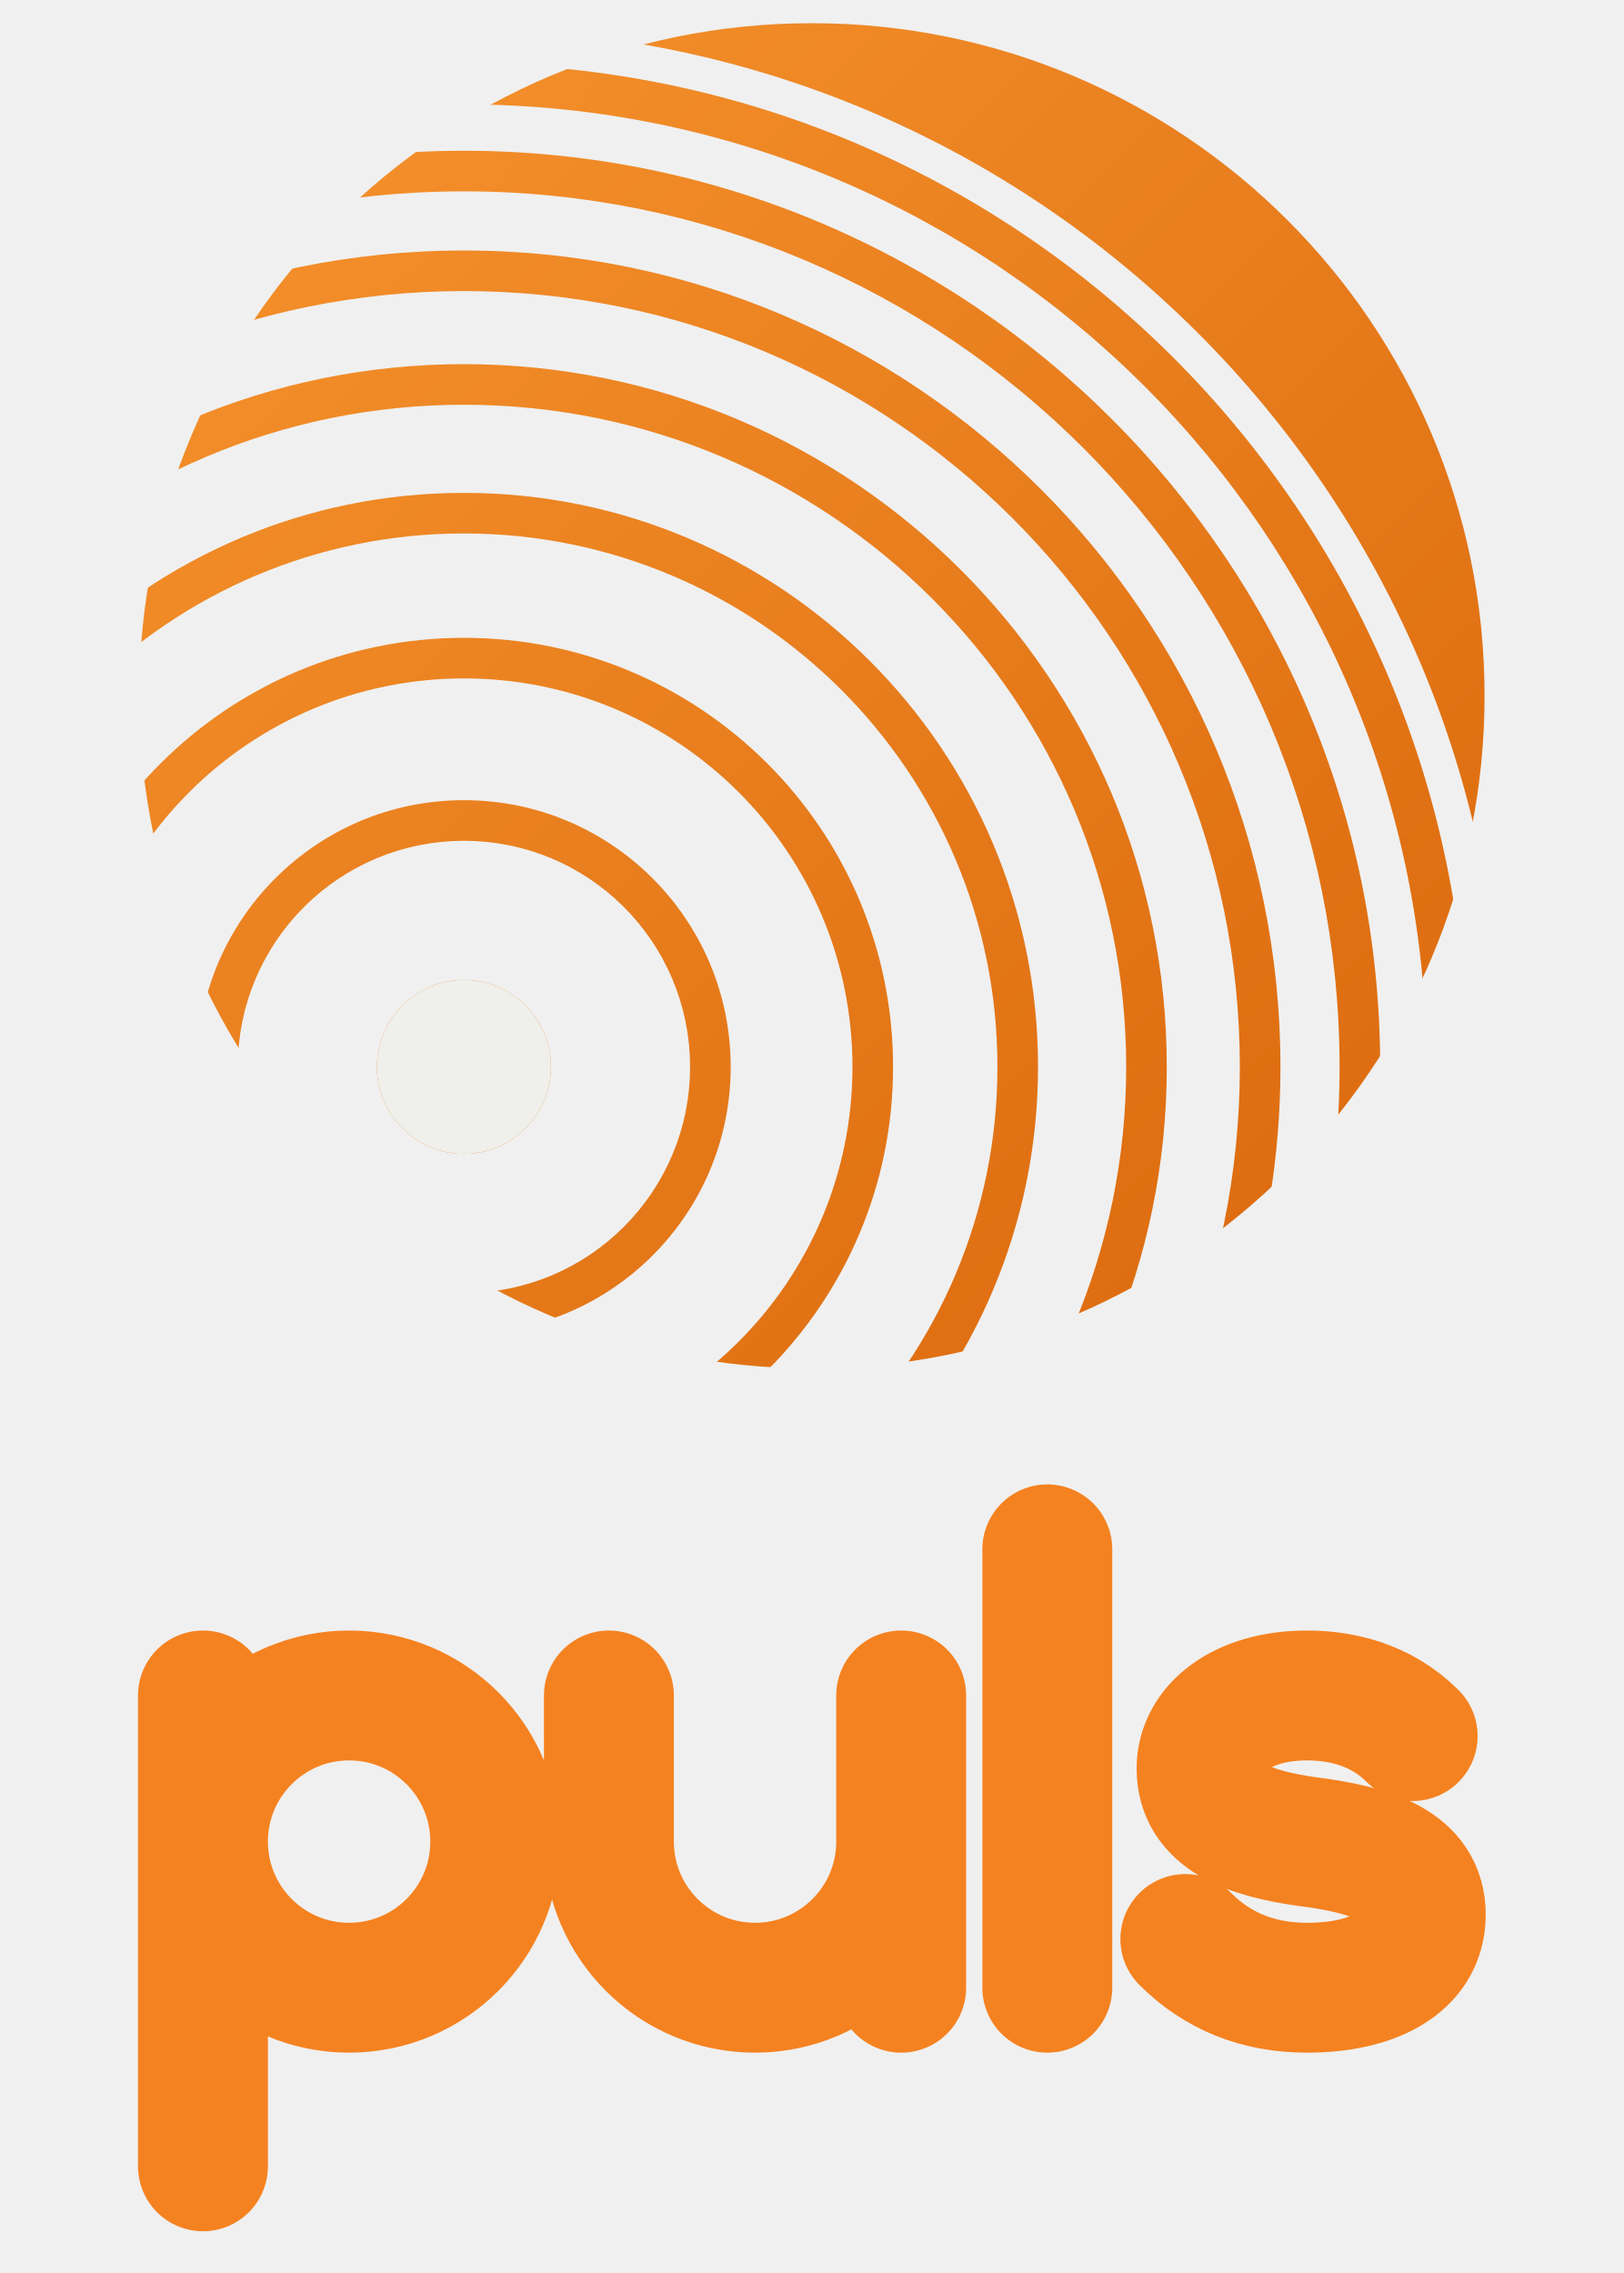
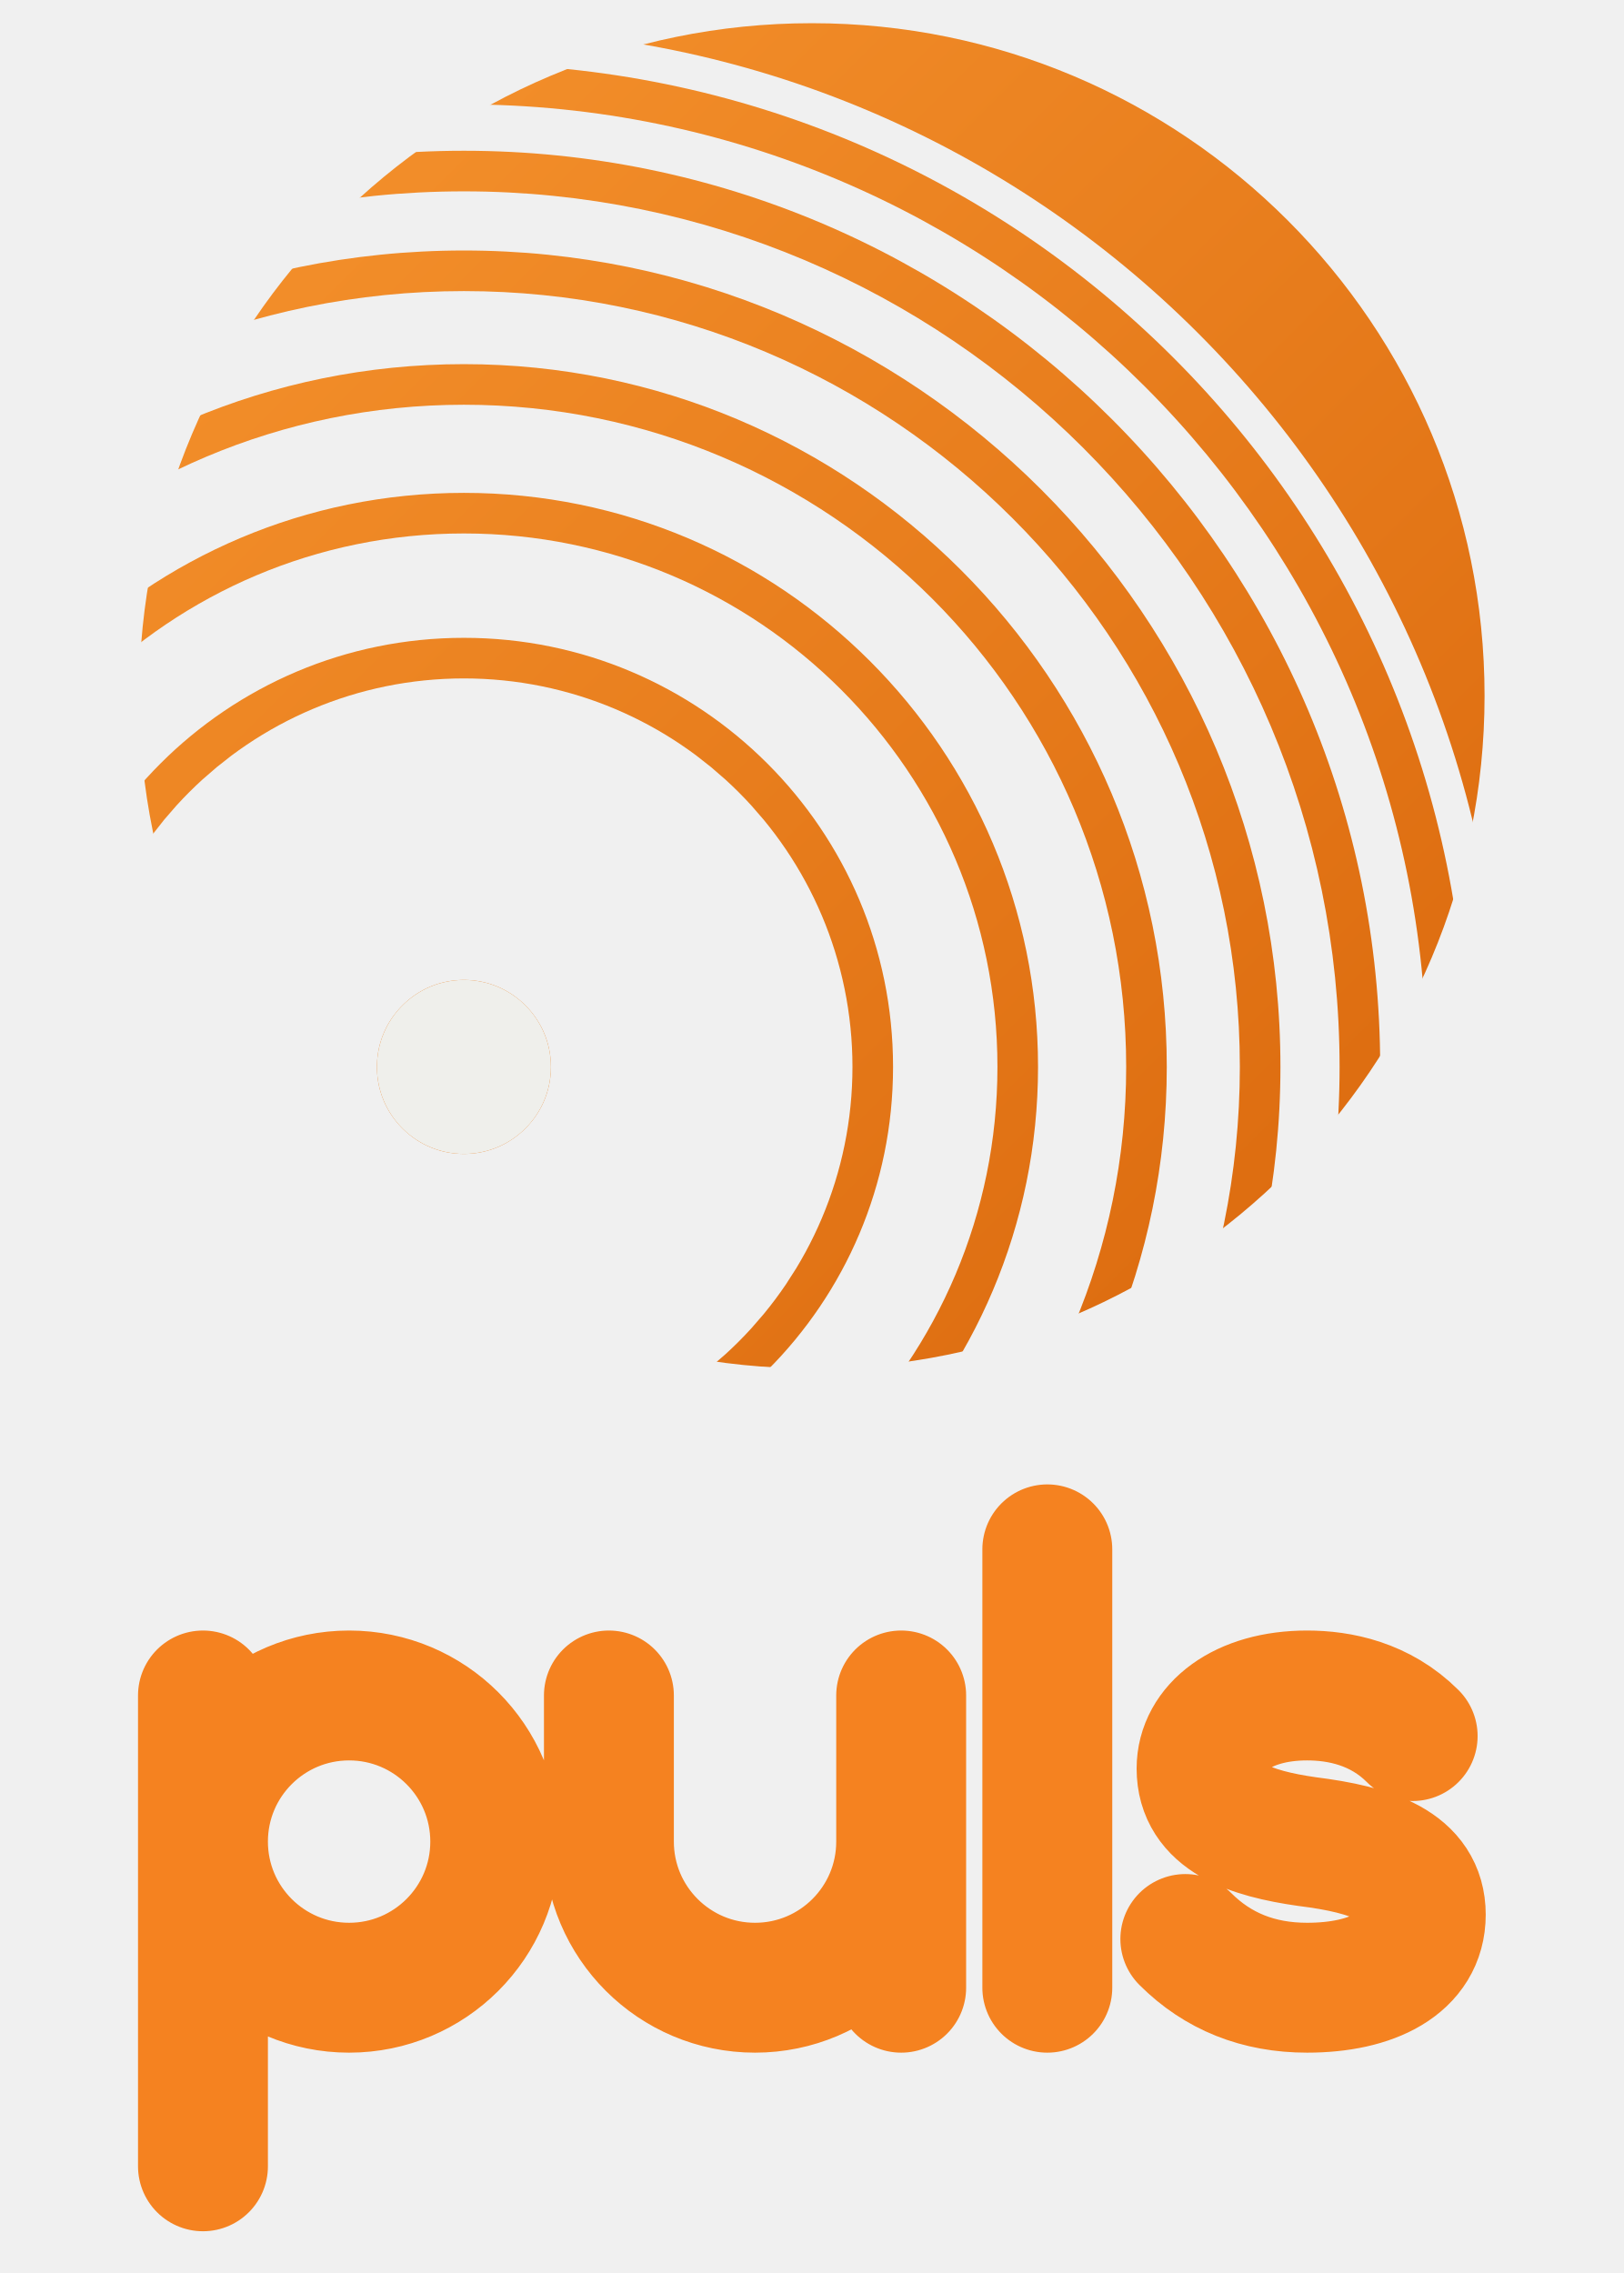
<svg xmlns="http://www.w3.org/2000/svg" viewBox="0 0 140 196" role="img" aria-label="Puls">
  <g transform="translate(10 0)">
    <defs>
      <linearGradient id="bg" x1="0" y1="0" x2="1" y2="1">
        <stop offset="0" stop-color="#f7952f" />
        <stop offset="1" stop-color="#d9660b" />
      </linearGradient>
      <mask id="cut" maskUnits="userSpaceOnUse" x="0" y="0" width="120" height="120">
        <circle cx="60" cy="60" r="58" fill="#fff" />
-         <circle cx="30" cy="92" r="13.5" fill="none" stroke="#000" stroke-width="12" />
-         <circle cx="30" cy="92" r="28.25" fill="none" stroke="#000" stroke-width="10.5" />
+         <circle cx="30" cy="92" r="20.5" fill="none" stroke="#000" stroke-width="26" />
        <circle cx="30" cy="92" r="41.5" fill="none" stroke="#000" stroke-width="9" />
        <circle cx="30" cy="92" r="53.3" fill="none" stroke="#000" stroke-width="7.6" />
        <circle cx="30" cy="92" r="63.75" fill="none" stroke="#000" stroke-width="6.3" />
        <circle cx="30" cy="92" r="72.95" fill="none" stroke="#000" stroke-width="5.1" />
        <circle cx="30" cy="92" r="81" fill="none" stroke="#000" stroke-width="4" />
        <circle cx="30" cy="92" r="88" fill="none" stroke="#000" stroke-width="3" />
      </mask>
    </defs>
    <rect width="120" height="120" fill="url(#bg)" mask="url(#cut)" />
    <circle class="puls-source" cx="30" cy="92" r="7.5" fill="#efefeb" />
  </g>
  <g transform="translate(7.7 128) scale(.7)">
    <path d="M14 26V84M14 44a18 18 0 1 0 36 0a18 18 0 1 0-36 0M64 26v18a18 18 0 0 0 36 0M100 26v36M118 8v54M163 31c-4-4-9-5-13-5c-8 0-13 4-13 9c0 6 6 8 13 9c8 1 14 3 14 9c0 6-6 9-14 9c-6 0-11-2-15-6" fill="none" stroke="#f58220" stroke-width="16" stroke-linecap="round" stroke-linejoin="round" />
  </g>
</svg>
